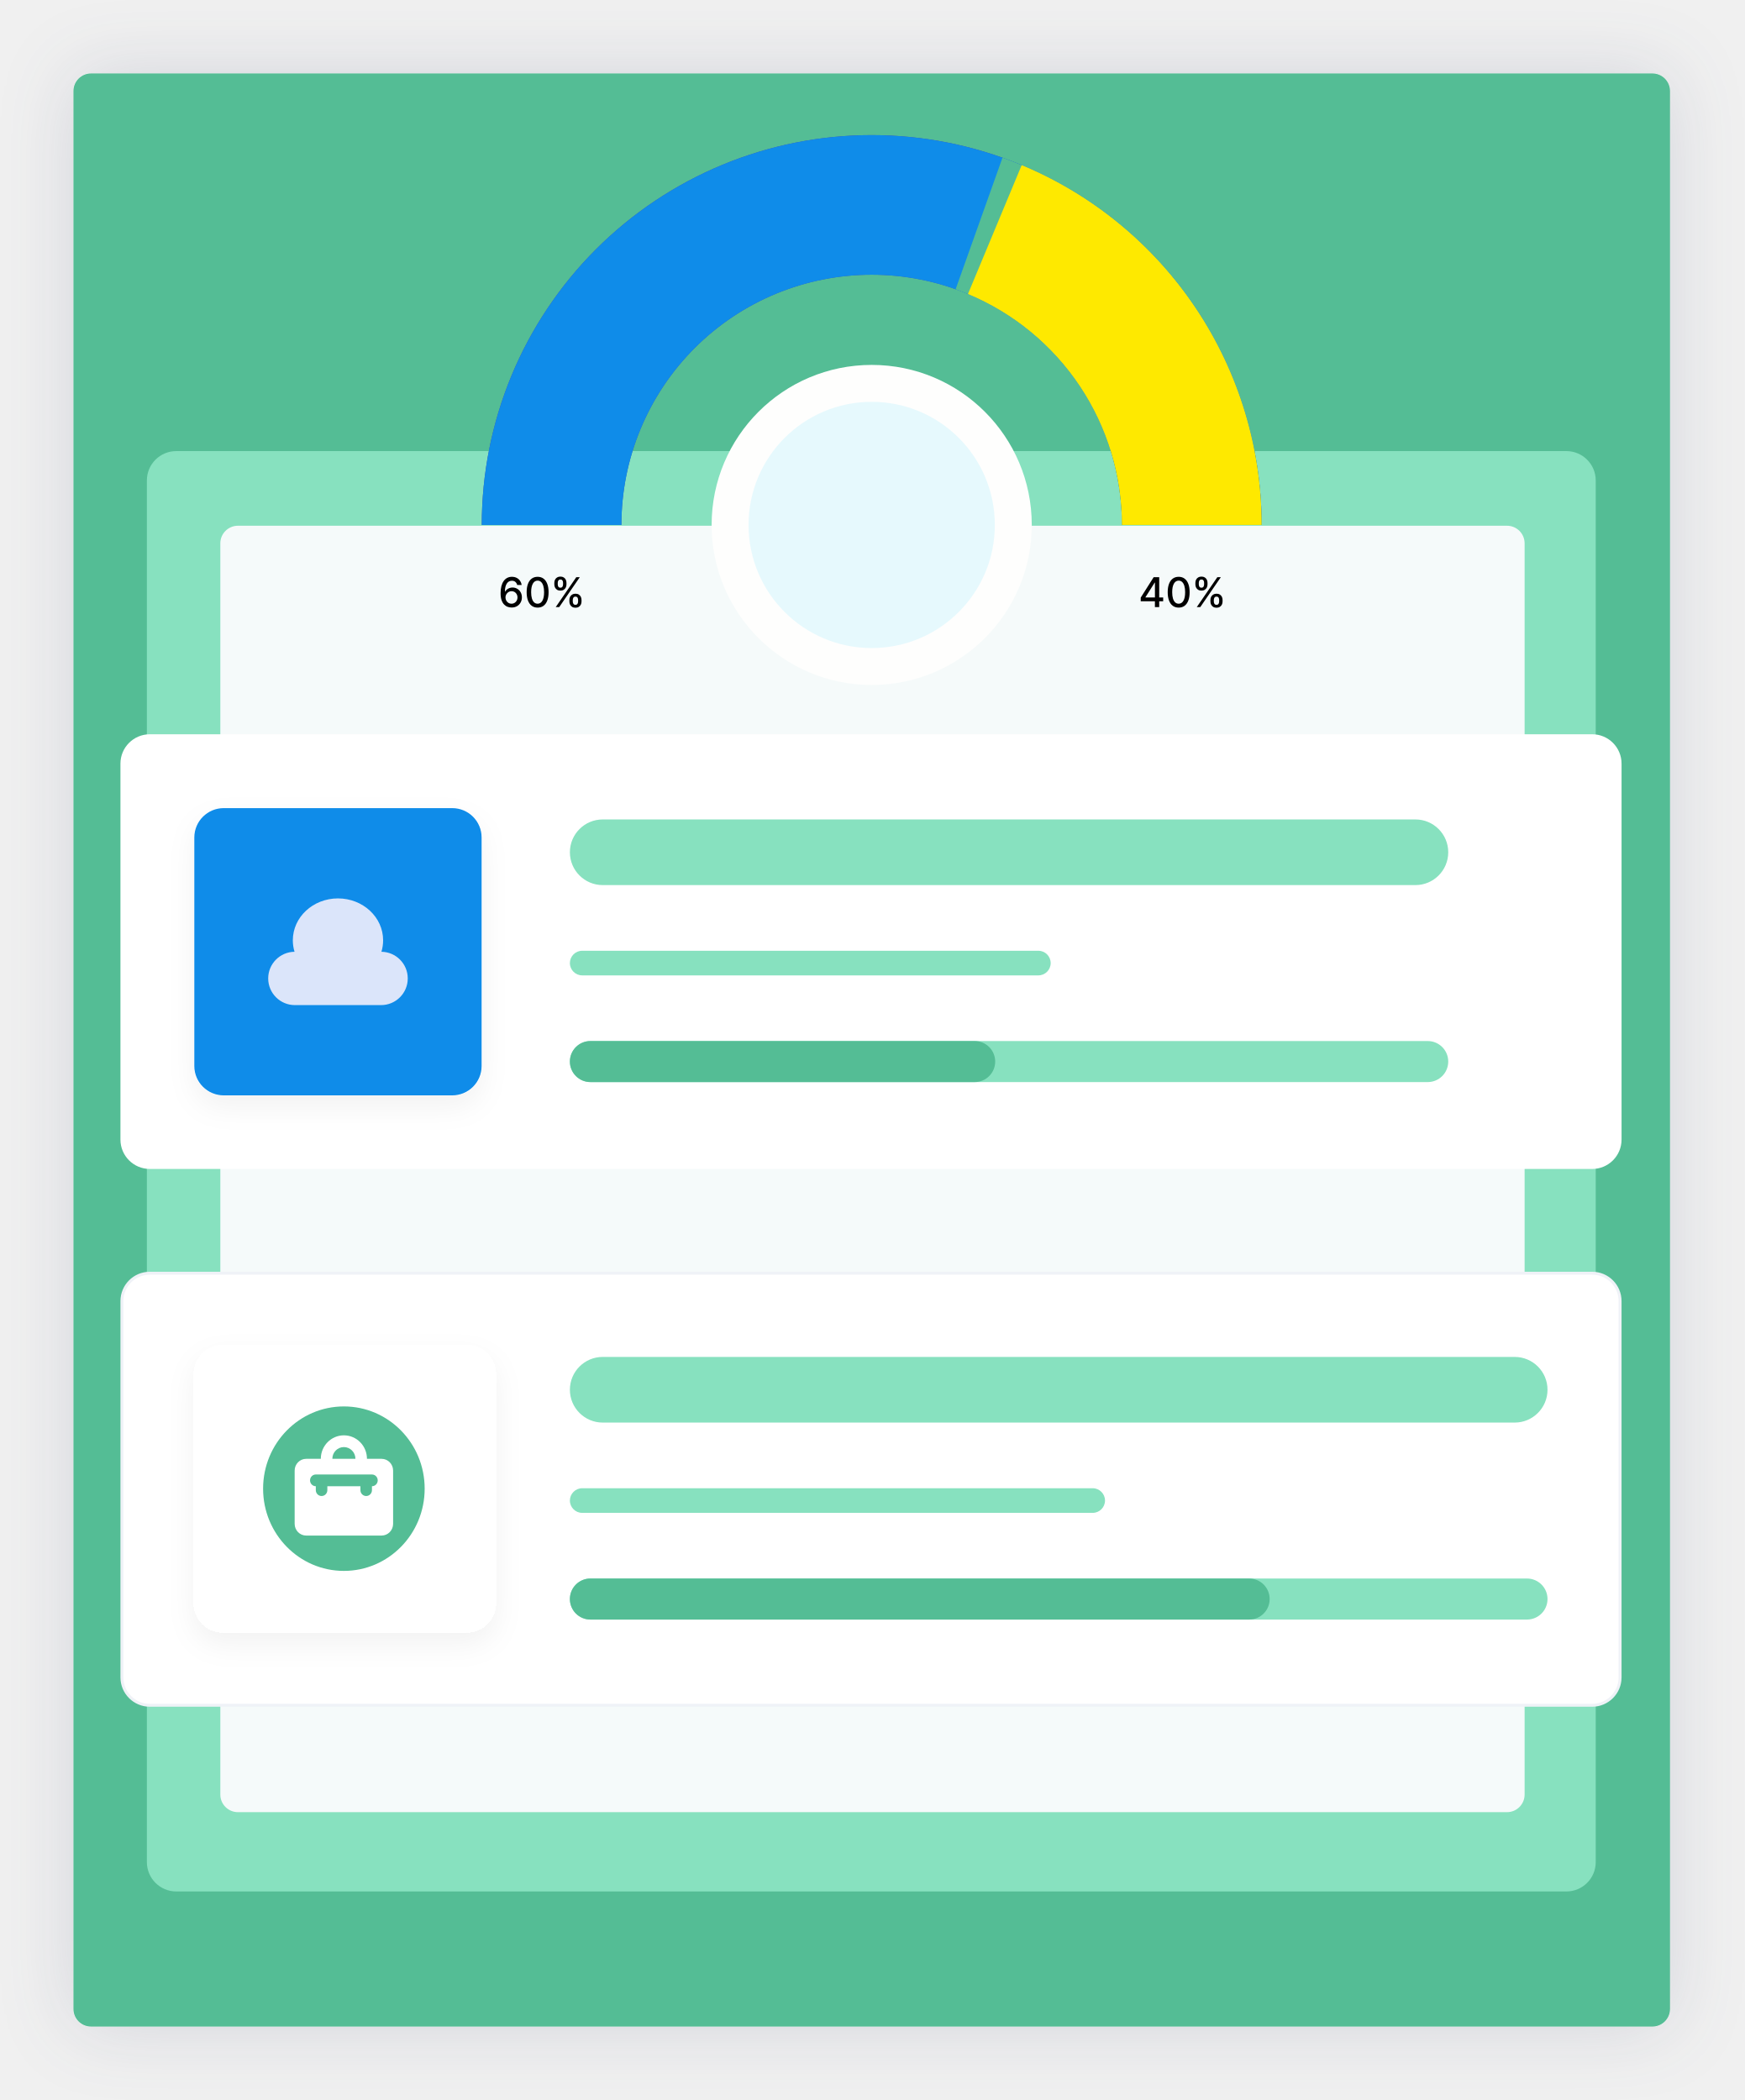
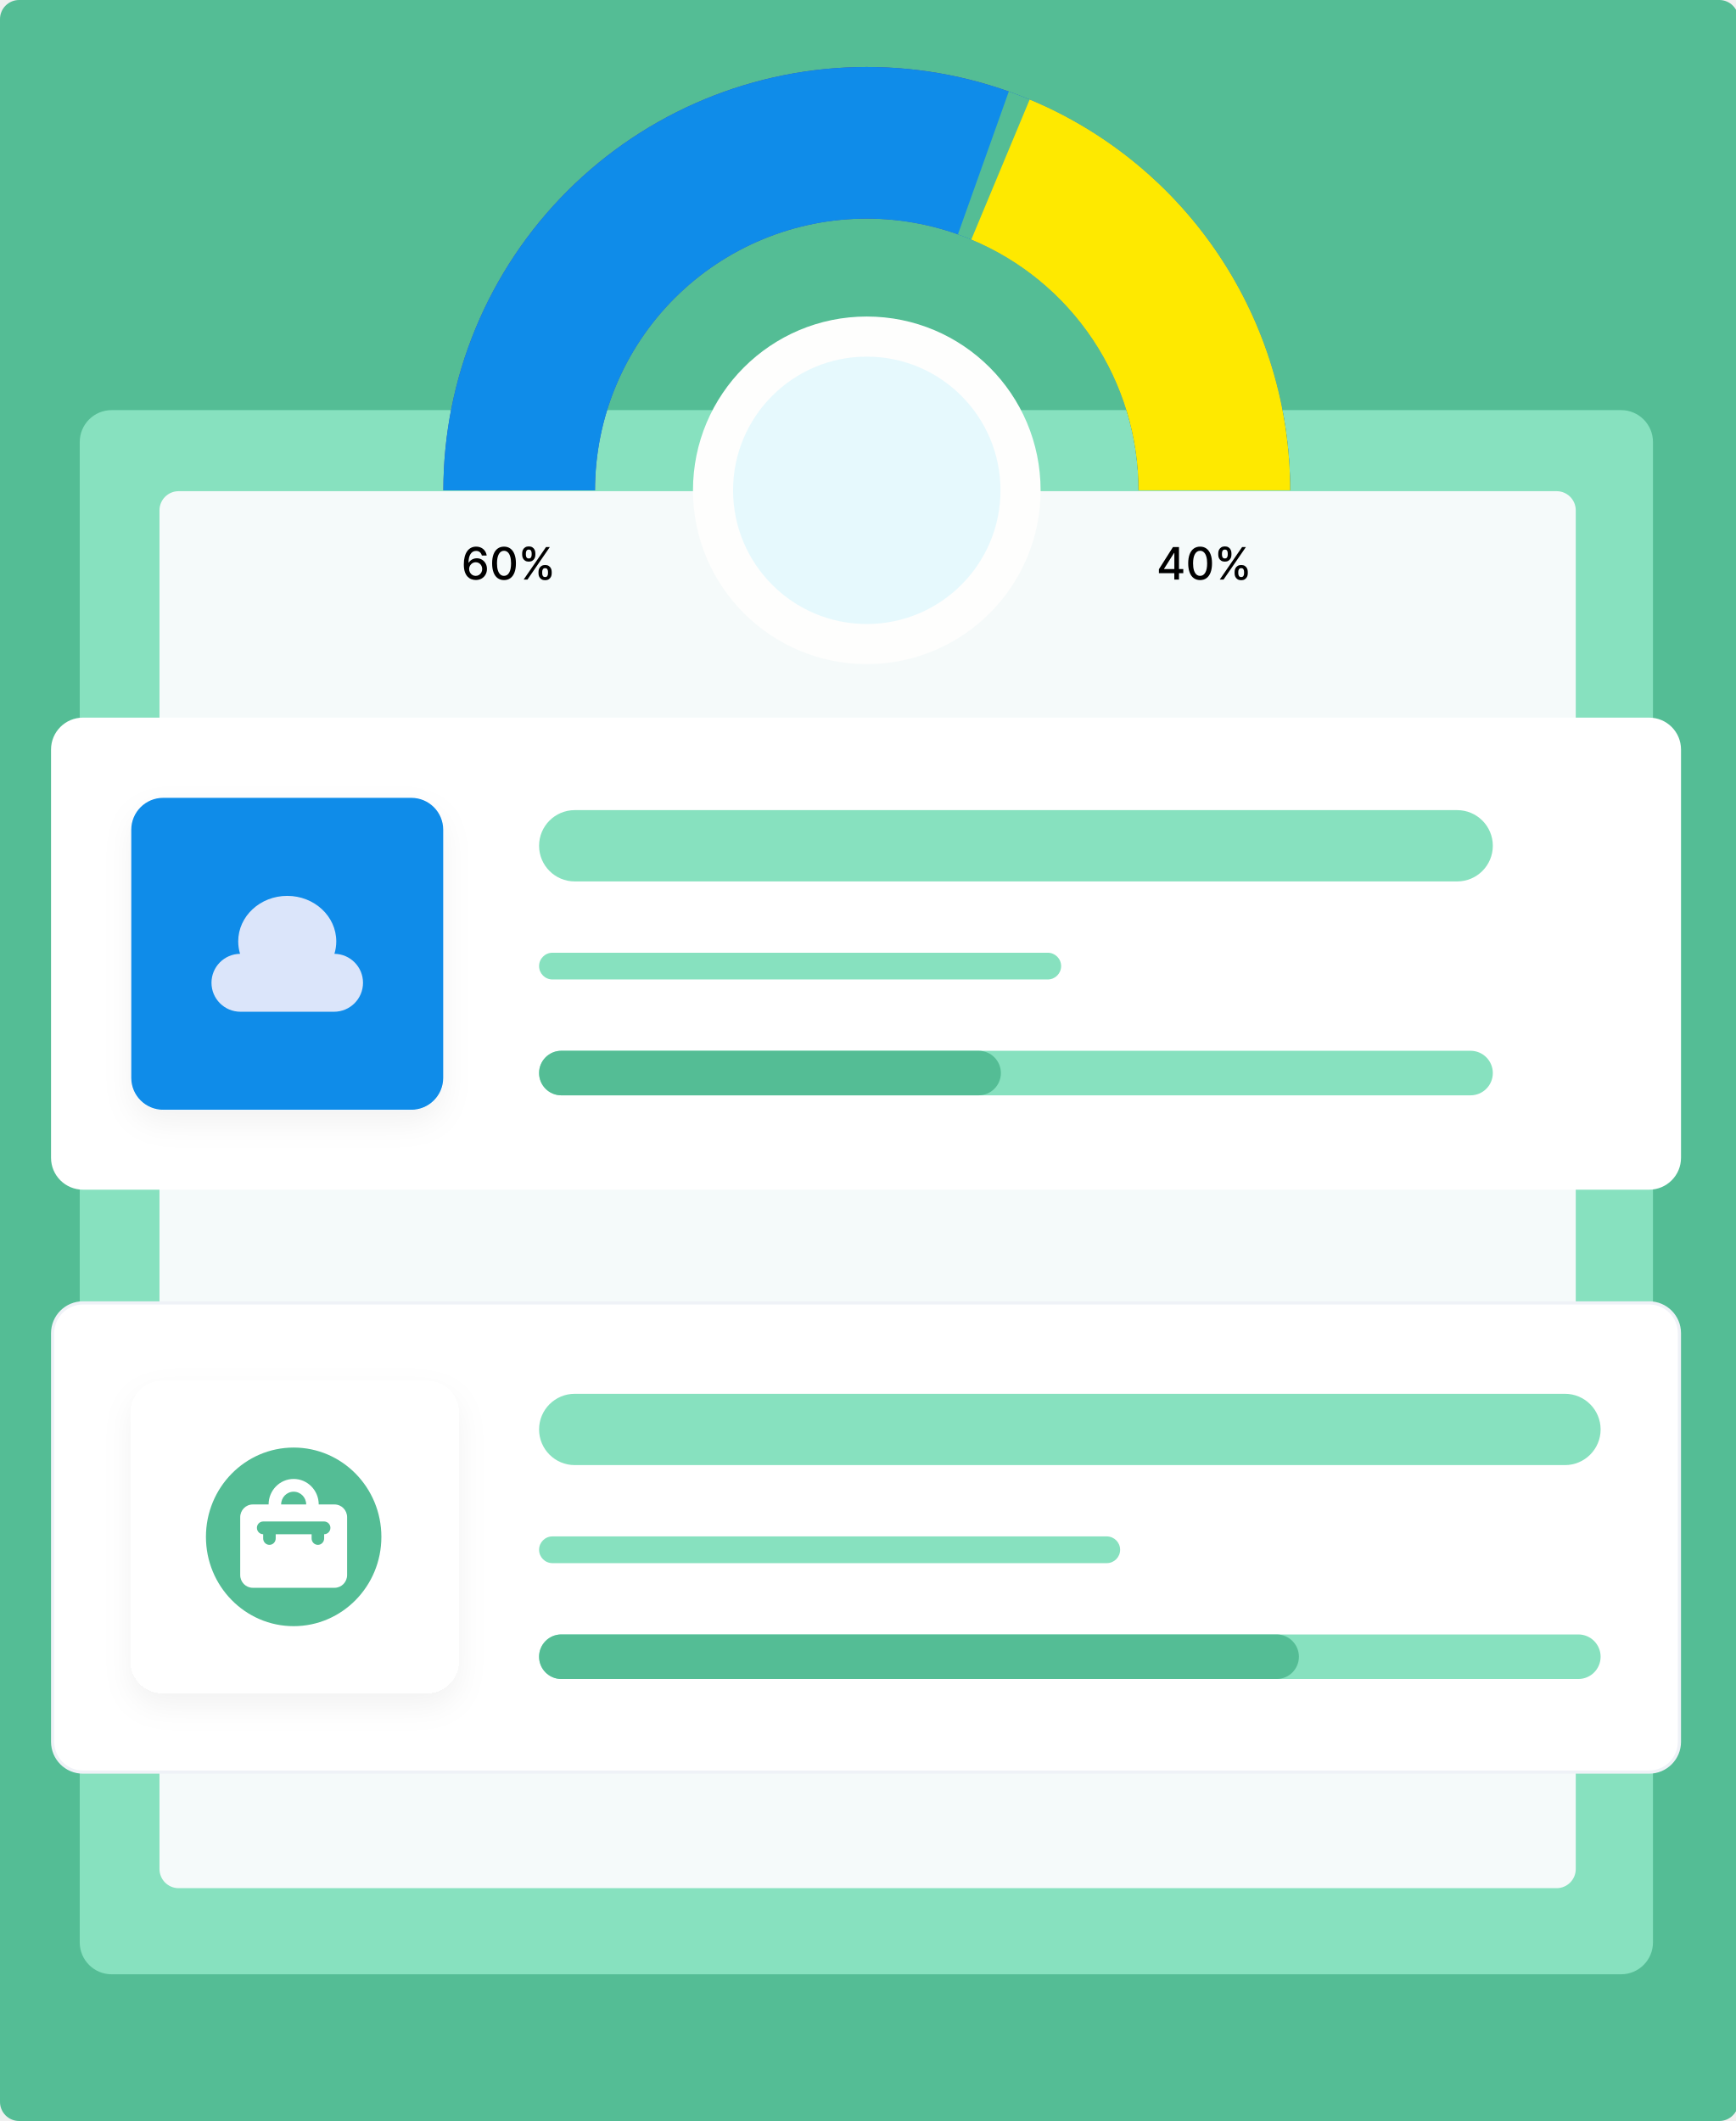
- <svg xmlns="http://www.w3.org/2000/svg" width="594" height="715" viewBox="0 0 594 715" fill="none">
-   <g filter="url(#filter0_d_1_58637)">
-     <g clip-path="url(#clip0_1_58637)">
-       <rect x="25" y="25" width="545" height="665" rx="6" fill="#54BD95" />
-       <rect x="50" y="153.586" width="493.209" height="490.415" rx="10" fill="#87E1BF" />
-       <rect x="75" y="179" width="444" height="438" rx="6" fill="#F5FAFA" />
-       <rect x="41" y="250" width="511" height="148" rx="10" fill="white" />
-       <g filter="url(#filter1_d_1_58637)">
-         <rect x="66.148" y="275.146" width="97.803" height="97.803" rx="10" fill="#0F8CE9" />
-       </g>
-       <path d="M115.051 305.885C123.539 305.885 130.421 312.274 130.421 320.156C130.421 321.507 130.218 322.814 129.841 324.052C134.802 324.115 138.805 328.155 138.805 333.131C138.805 338.146 134.738 342.213 129.723 342.213H100.381C95.365 342.213 91.299 338.147 91.299 333.131C91.299 328.155 95.3 324.116 100.261 324.052C99.883 322.814 99.682 321.507 99.682 320.156C99.682 312.274 106.563 305.885 115.051 305.885Z" fill="#DBE5FA" />
-       <rect x="194" y="354.449" width="299" height="13.972" rx="6.986" fill="#87E1BF" />
-       <rect x="194" y="354.449" width="144.779" height="13.972" rx="6.986" fill="#54BD95" />
-       <rect x="194" y="323.711" width="163.663" height="8.383" rx="4.192" fill="#87E1BF" />
-       <rect x="194" y="279" width="299" height="22.355" rx="11.178" fill="#87E1BF" />
-       <rect x="41.5" y="433.5" width="510" height="147.102" rx="9.5" fill="white" stroke="#EFF2F7" />
-       <rect x="194" y="537.449" width="332.793" height="13.972" rx="6.986" fill="#87E1BF" />
-       <rect x="194" y="537.449" width="238.21" height="13.972" rx="6.986" fill="#54BD95" />
-       <rect x="194" y="506.711" width="182.16" height="8.383" rx="4.192" fill="#87E1BF" />
-       <rect x="194" y="462" width="332.793" height="22.355" rx="11.178" fill="#87E1BF" />
-       <g filter="url(#filter2_d_1_58637)">
-         <rect x="66" y="458" width="102.787" height="97.803" rx="10" fill="white" />
-       </g>
-       <g clip-path="url(#clip1_1_58637)">
-         <path d="M126.619 502.027H107.505C106.42 502.027 105.541 502.923 105.541 504.027C105.541 505.131 106.42 506.026 107.505 506.026V507.359C107.505 508.464 108.384 509.359 109.469 509.359C110.553 509.359 111.432 508.464 111.432 507.359V506.026H122.691V507.359C122.691 508.464 123.571 509.359 124.655 509.359C125.74 509.359 126.619 508.464 126.619 507.359V506.026C127.704 506.026 128.583 505.131 128.583 504.027C128.583 502.923 127.704 502.027 126.619 502.027Z" fill="#54BD95" />
-         <path d="M117.062 492.695C114.893 492.695 113.135 494.486 113.135 496.694H120.99C120.99 494.486 119.231 492.695 117.062 492.695Z" fill="#54BD95" />
-         <path d="M117.062 478.854C101.875 478.854 89.562 491.39 89.562 506.854C89.562 522.318 101.875 534.854 117.062 534.854C132.25 534.854 144.562 522.318 144.562 506.854C144.562 491.39 132.25 478.854 117.062 478.854ZM133.82 518.823C133.82 521.032 132.062 522.822 129.893 522.822H104.232C102.063 522.822 100.305 521.032 100.305 518.823V500.694C100.305 498.486 102.063 496.695 104.232 496.695H109.207C109.207 492.278 112.724 488.697 117.062 488.697C121.401 488.697 124.918 492.278 124.918 496.695H129.893C132.062 496.695 133.82 498.486 133.82 500.694V518.823H133.82Z" fill="#54BD95" />
-       </g>
-       <mask id="path-21-inside-1_1_58637" fill="white">
-         <path d="M429.467 178.733C429.467 161.303 426.033 144.042 419.363 127.938C412.692 111.835 402.915 97.202 390.59 84.877C378.264 72.551 363.632 62.774 347.528 56.104C331.424 49.433 314.164 46 296.733 46C279.303 46 262.042 49.433 245.938 56.104C229.835 62.774 215.202 72.551 202.877 84.877C190.551 97.202 180.774 111.835 174.104 127.938C167.433 144.042 164 161.303 164 178.733L211.523 178.733C211.523 167.543 213.727 156.463 218.009 146.125C222.291 135.786 228.568 126.393 236.48 118.48C244.393 110.568 253.786 104.291 264.125 100.009C274.463 95.727 285.543 93.523 296.733 93.523C307.923 93.523 319.004 95.727 329.342 100.009C339.68 104.291 349.074 110.568 356.986 118.48C364.899 126.393 371.175 135.786 375.458 146.125C379.74 156.463 381.944 167.543 381.944 178.733H429.467Z" />
-       </mask>
-       <path d="M429.467 178.733C429.467 161.303 426.033 144.042 419.363 127.938C412.692 111.835 402.915 97.202 390.59 84.877C378.264 72.551 363.632 62.774 347.528 56.104C331.424 49.433 314.164 46 296.733 46C279.303 46 262.042 49.433 245.938 56.104C229.835 62.774 215.202 72.551 202.877 84.877C190.551 97.202 180.774 111.835 174.104 127.938C167.433 144.042 164 161.303 164 178.733L211.523 178.733C211.523 167.543 213.727 156.463 218.009 146.125C222.291 135.786 228.568 126.393 236.48 118.48C244.393 110.568 253.786 104.291 264.125 100.009C274.463 95.727 285.543 93.523 296.733 93.523C307.923 93.523 319.004 95.727 329.342 100.009C339.68 104.291 349.074 110.568 356.986 118.48C364.899 126.393 371.175 135.786 375.458 146.125C379.74 156.463 381.944 167.543 381.944 178.733H429.467Z" stroke="#52459F" stroke-width="68" mask="url(#path-21-inside-1_1_58637)" />
-       <mask id="path-22-inside-2_1_58637" fill="white">
-         <path d="M429.467 178.733C429.467 143.53 415.482 109.769 390.59 84.877C365.698 59.984 331.936 46 296.733 46C261.53 46 227.769 59.984 202.877 84.877C177.984 109.769 164 143.53 164 178.733H211.546C211.546 156.14 220.521 134.473 236.497 118.497C252.473 102.521 274.14 93.546 296.733 93.546C319.326 93.546 340.994 102.521 356.97 118.497C372.945 134.473 381.92 156.14 381.92 178.733H429.467Z" />
-       </mask>
-       <path d="M429.467 178.733C429.467 143.53 415.482 109.769 390.59 84.877C365.698 59.984 331.936 46 296.733 46C261.53 46 227.769 59.984 202.877 84.877C177.984 109.769 164 143.53 164 178.733H211.546C211.546 156.14 220.521 134.473 236.497 118.497C252.473 102.521 274.14 93.546 296.733 93.546C319.326 93.546 340.994 102.521 356.97 118.497C372.945 134.473 381.92 156.14 381.92 178.733H429.467Z" stroke="#0F8CE9" stroke-width="68" mask="url(#path-22-inside-2_1_58637)" />
-       <mask id="path-23-inside-3_1_58637" fill="white">
-         <path d="M429.467 178.733C429.467 151.336 420.988 124.609 405.196 102.222C389.403 79.834 367.069 62.881 341.259 53.691L325.309 98.482C341.874 104.381 356.208 115.261 366.343 129.629C376.479 143.997 381.92 161.15 381.92 178.733H429.467Z" />
-       </mask>
-       <path d="M429.467 178.733C429.467 151.336 420.988 124.609 405.196 102.222C389.403 79.834 367.069 62.881 341.259 53.691L325.309 98.482C341.874 104.381 356.208 115.261 366.343 129.629C376.479 143.997 381.92 161.15 381.92 178.733H429.467Z" stroke="#54BD95" stroke-width="68" mask="url(#path-23-inside-3_1_58637)" />
-       <mask id="path-24-inside-4_1_58637" fill="white">
-         <path d="M429.467 178.733C429.467 152.531 421.712 126.915 407.178 105.113C392.645 83.31 371.984 66.297 347.799 56.216L329.507 100.103C345.029 106.573 358.289 117.492 367.616 131.484C376.943 145.477 381.92 161.917 381.92 178.733H429.467Z" />
-       </mask>
-       <path d="M429.467 178.733C429.467 152.531 421.712 126.915 407.178 105.113C392.645 83.31 371.984 66.297 347.799 56.216L329.507 100.103C345.029 106.573 358.289 117.492 367.616 131.484C376.943 145.477 381.92 161.917 381.92 178.733H429.467Z" stroke="#FEE900" stroke-width="68" mask="url(#path-24-inside-4_1_58637)" />
-       <path d="M174.124 206.846C173.67 206.84 173.222 206.757 172.782 206.598C172.344 206.439 171.946 206.173 171.588 205.802C171.23 205.431 170.944 204.932 170.728 204.306C170.516 203.679 170.41 202.897 170.41 201.959C170.41 201.071 170.498 200.282 170.674 199.593C170.853 198.903 171.109 198.322 171.444 197.848C171.779 197.37 172.183 197.007 172.657 196.759C173.131 196.51 173.663 196.386 174.253 196.386C174.86 196.386 175.398 196.505 175.869 196.744C176.34 196.983 176.721 197.312 177.012 197.733C177.307 198.154 177.495 198.633 177.574 199.17H176.058C175.955 198.746 175.751 198.4 175.446 198.131C175.141 197.863 174.744 197.728 174.253 197.728C173.507 197.728 172.926 198.053 172.508 198.703C172.094 199.352 171.885 200.256 171.882 201.412H171.956C172.132 201.124 172.347 200.879 172.603 200.676C172.861 200.471 173.15 200.314 173.468 200.204C173.789 200.092 174.127 200.035 174.482 200.035C175.072 200.035 175.605 200.179 176.083 200.468C176.563 200.753 176.946 201.147 177.231 201.651C177.516 202.155 177.659 202.731 177.659 203.381C177.659 204.031 177.511 204.619 177.216 205.146C176.925 205.673 176.514 206.091 175.983 206.399C175.453 206.704 174.833 206.853 174.124 206.846ZM174.119 205.554C174.51 205.554 174.86 205.458 175.168 205.265C175.476 205.073 175.72 204.815 175.899 204.49C176.078 204.165 176.167 203.802 176.167 203.401C176.167 203.01 176.079 202.654 175.904 202.332C175.731 202.011 175.493 201.755 175.188 201.566C174.886 201.377 174.542 201.283 174.154 201.283C173.859 201.283 173.585 201.339 173.333 201.452C173.085 201.565 172.866 201.721 172.677 201.919C172.488 202.118 172.339 202.347 172.23 202.605C172.124 202.861 172.071 203.131 172.071 203.416C172.071 203.797 172.158 204.15 172.334 204.475C172.513 204.8 172.757 205.061 173.065 205.26C173.377 205.456 173.728 205.554 174.119 205.554ZM183.014 206.876C182.229 206.873 181.558 206.666 181.001 206.255C180.444 205.844 180.018 205.245 179.723 204.46C179.428 203.674 179.281 202.728 179.281 201.621C179.281 200.517 179.428 199.574 179.723 198.792C180.021 198.01 180.449 197.413 181.006 197.002C181.566 196.592 182.235 196.386 183.014 196.386C183.793 196.386 184.461 196.593 185.018 197.007C185.575 197.418 186.001 198.015 186.296 198.797C186.594 199.576 186.743 200.517 186.743 201.621C186.743 202.731 186.596 203.679 186.301 204.465C186.006 205.247 185.58 205.845 185.023 206.26C184.466 206.671 183.797 206.876 183.014 206.876ZM183.014 205.549C183.704 205.549 184.242 205.212 184.63 204.539C185.021 203.867 185.217 202.894 185.217 201.621C185.217 200.776 185.127 200.062 184.948 199.478C184.773 198.892 184.519 198.448 184.188 198.146C183.86 197.841 183.468 197.689 183.014 197.689C182.328 197.689 181.79 198.027 181.399 198.703C181.008 199.379 180.81 200.352 180.807 201.621C180.807 202.47 180.895 203.187 181.07 203.774C181.249 204.357 181.503 204.8 181.831 205.101C182.159 205.4 182.554 205.549 183.014 205.549ZM193.821 204.798V204.261C193.821 203.877 193.901 203.525 194.06 203.207C194.222 202.886 194.458 202.629 194.766 202.436C195.078 202.241 195.454 202.143 195.895 202.143C196.345 202.143 196.723 202.239 197.028 202.431C197.333 202.624 197.563 202.881 197.719 203.202C197.878 203.524 197.958 203.877 197.958 204.261V204.798C197.958 205.182 197.878 205.535 197.719 205.857C197.56 206.175 197.326 206.432 197.018 206.627C196.713 206.82 196.339 206.916 195.895 206.916C195.447 206.916 195.069 206.82 194.761 206.627C194.453 206.432 194.219 206.175 194.06 205.857C193.901 205.535 193.821 205.182 193.821 204.798ZM194.98 204.261V204.798C194.98 205.083 195.048 205.342 195.184 205.574C195.319 205.806 195.556 205.922 195.895 205.922C196.229 205.922 196.463 205.806 196.596 205.574C196.728 205.342 196.794 205.083 196.794 204.798V204.261C196.794 203.976 196.73 203.717 196.6 203.485C196.475 203.253 196.239 203.137 195.895 203.137C195.563 203.137 195.328 203.253 195.189 203.485C195.049 203.717 194.98 203.976 194.98 204.261ZM188.701 198.971V198.434C188.701 198.05 188.78 197.697 188.939 197.375C189.102 197.054 189.337 196.797 189.645 196.605C189.957 196.413 190.333 196.316 190.774 196.316C191.225 196.316 191.602 196.413 191.907 196.605C192.212 196.797 192.443 197.054 192.598 197.375C192.754 197.697 192.832 198.05 192.832 198.434V198.971C192.832 199.356 192.752 199.709 192.593 200.03C192.438 200.348 192.206 200.605 191.897 200.801C191.592 200.993 191.218 201.089 190.774 201.089C190.323 201.089 189.944 200.993 189.635 200.801C189.33 200.605 189.098 200.348 188.939 200.03C188.78 199.709 188.701 199.356 188.701 198.971ZM189.864 198.434V198.971C189.864 199.256 189.93 199.515 190.063 199.747C190.199 199.979 190.436 200.095 190.774 200.095C191.105 200.095 191.337 199.979 191.47 199.747C191.606 199.515 191.674 199.256 191.674 198.971V198.434C191.674 198.149 191.609 197.891 191.48 197.659C191.35 197.427 191.115 197.311 190.774 197.311C190.442 197.311 190.207 197.427 190.068 197.659C189.932 197.891 189.864 198.149 189.864 198.434ZM189.173 206.707L196.173 196.525H197.361L190.361 206.707H189.173Z" fill="black" />
-       <path d="M388.318 204.718V203.475L392.718 196.525H393.698V198.355H393.076L389.929 203.336V203.416H395.96V204.718H388.318ZM393.146 206.707V204.341L393.156 203.774V196.525H394.612V206.707H393.146ZM401.237 206.876C400.452 206.873 399.78 206.666 399.224 206.255C398.667 205.844 398.241 205.245 397.946 204.46C397.651 203.674 397.503 202.728 397.503 201.621C397.503 200.517 397.651 199.574 397.946 198.792C398.244 198.01 398.672 197.413 399.229 197.002C399.789 196.592 400.458 196.386 401.237 196.386C402.016 196.386 402.684 196.593 403.241 197.007C403.797 197.418 404.223 198.015 404.518 198.797C404.817 199.576 404.966 200.517 404.966 201.621C404.966 202.731 404.818 203.679 404.523 204.465C404.228 205.247 403.802 205.845 403.246 206.26C402.689 206.671 402.019 206.876 401.237 206.876ZM401.237 205.549C401.926 205.549 402.465 205.212 402.853 204.539C403.244 203.867 403.439 202.894 403.439 201.621C403.439 200.776 403.35 200.062 403.171 199.478C402.995 198.892 402.742 198.448 402.41 198.146C402.082 197.841 401.691 197.689 401.237 197.689C400.551 197.689 400.012 198.027 399.621 198.703C399.23 199.379 399.033 200.352 399.03 201.621C399.03 202.47 399.117 203.187 399.293 203.774C399.472 204.357 399.726 204.8 400.054 205.101C400.382 205.4 400.776 205.549 401.237 205.549ZM412.044 204.798V204.261C412.044 203.877 412.124 203.525 412.283 203.207C412.445 202.886 412.68 202.629 412.989 202.436C413.3 202.241 413.676 202.143 414.117 202.143C414.568 202.143 414.946 202.239 415.251 202.431C415.556 202.624 415.786 202.881 415.942 203.202C416.101 203.524 416.18 203.877 416.18 204.261V204.798C416.18 205.182 416.101 205.535 415.942 205.857C415.783 206.175 415.549 206.432 415.241 206.627C414.936 206.82 414.561 206.916 414.117 206.916C413.67 206.916 413.292 206.82 412.984 206.627C412.675 206.432 412.442 206.175 412.283 205.857C412.124 205.535 412.044 205.182 412.044 204.798ZM413.202 204.261V204.798C413.202 205.083 413.27 205.342 413.406 205.574C413.542 205.806 413.779 205.922 414.117 205.922C414.452 205.922 414.686 205.806 414.818 205.574C414.951 205.342 415.017 205.083 415.017 204.798V204.261C415.017 203.976 414.952 203.717 414.823 203.485C414.697 203.253 414.462 203.137 414.117 203.137C413.786 203.137 413.55 203.253 413.411 203.485C413.272 203.717 413.202 203.976 413.202 204.261ZM406.923 198.971V198.434C406.923 198.05 407.003 197.697 407.162 197.375C407.324 197.054 407.56 196.797 407.868 196.605C408.179 196.413 408.556 196.316 408.996 196.316C409.447 196.316 409.825 196.413 410.13 196.605C410.435 196.797 410.665 197.054 410.821 197.375C410.977 197.697 411.055 198.05 411.055 198.434V198.971C411.055 199.356 410.975 199.709 410.816 200.03C410.66 200.348 410.428 200.605 410.12 200.801C409.815 200.993 409.441 201.089 408.996 201.089C408.546 201.089 408.166 200.993 407.858 200.801C407.553 200.605 407.321 200.348 407.162 200.03C407.003 199.709 406.923 199.356 406.923 198.971ZM408.087 198.434V198.971C408.087 199.256 408.153 199.515 408.286 199.747C408.421 199.979 408.658 200.095 408.996 200.095C409.328 200.095 409.56 199.979 409.692 199.747C409.828 199.515 409.896 199.256 409.896 198.971V198.434C409.896 198.149 409.832 197.891 409.702 197.659C409.573 197.427 409.338 197.311 408.996 197.311C408.665 197.311 408.43 197.427 408.29 197.659C408.155 197.891 408.087 198.149 408.087 198.434ZM407.396 206.707L414.396 196.525H415.584L408.584 206.707H407.396Z" fill="black" />
-       <circle cx="296.737" cy="178.731" r="54.49" fill="#FEFEFD" />
-       <circle cx="296.736" cy="178.73" r="41.916" fill="#E6F9FD" />
-     </g>
+ <svg xmlns="http://www.w3.org/2000/svg" width="544" height="665" viewBox="0 0 544 665" fill="none">
+   <rect width="545" height="665" rx="6" fill="#54BD95" />
+   <rect x="25" y="128.586" width="493.209" height="490.415" rx="10" fill="#87E1BF" />
+   <rect x="50" y="154" width="444" height="438" rx="6" fill="#F5FAFA" />
+   <rect x="16" y="225" width="511" height="148" rx="10" fill="white" />
+   <g filter="url(#filter0_d_1_58638)">
+     <rect x="41.148" y="250.146" width="97.803" height="97.803" rx="10" fill="#0F8CE9" />
  </g>
+   <path d="M90.051 280.885C98.539 280.885 105.421 287.274 105.421 295.156C105.421 296.507 105.218 297.814 104.841 299.052C109.802 299.115 113.805 303.155 113.805 308.131C113.805 313.146 109.738 317.213 104.723 317.213H75.381C70.365 317.213 66.299 313.147 66.299 308.131C66.299 303.155 70.3 299.116 75.261 299.052C74.883 297.814 74.682 296.507 74.682 295.156C74.682 287.274 81.563 280.885 90.051 280.885Z" fill="#DBE5FA" />
+   <rect x="169" y="329.449" width="299" height="13.972" rx="6.986" fill="#87E1BF" />
+   <rect x="169" y="329.449" width="144.779" height="13.972" rx="6.986" fill="#54BD95" />
+   <rect x="169" y="298.711" width="163.663" height="8.383" rx="4.192" fill="#87E1BF" />
+   <rect x="169" y="254" width="299" height="22.355" rx="11.178" fill="#87E1BF" />
+   <rect x="16.5" y="408.5" width="510" height="147.102" rx="9.5" fill="white" stroke="#EFF2F7" />
+   <rect x="169" y="512.449" width="332.793" height="13.972" rx="6.986" fill="#87E1BF" />
+   <rect x="169" y="512.449" width="238.21" height="13.972" rx="6.986" fill="#54BD95" />
+   <rect x="169" y="481.711" width="182.16" height="8.383" rx="4.192" fill="#87E1BF" />
+   <rect x="169" y="437" width="332.793" height="22.355" rx="11.178" fill="#87E1BF" />
+   <g filter="url(#filter1_d_1_58638)">
+     <rect x="41" y="433" width="102.787" height="97.803" rx="10" fill="white" />
+   </g>
+   <g clip-path="url(#clip0_1_58638)">
+     <path d="M101.619 477.027H82.505C81.42 477.027 80.541 477.923 80.541 479.027C80.541 480.131 81.42 481.026 82.505 481.026V482.359C82.505 483.464 83.384 484.359 84.469 484.359C85.553 484.359 86.432 483.464 86.432 482.359V481.026H97.692V482.359C97.692 483.464 98.571 484.359 99.655 484.359C100.74 484.359 101.619 483.464 101.619 482.359V481.026C102.704 481.026 103.583 480.131 103.583 479.027C103.583 477.923 102.704 477.027 101.619 477.027Z" fill="#54BD95" />
+     <path d="M92.062 467.695C89.893 467.695 88.135 469.486 88.135 471.694H95.99C95.99 469.486 94.231 467.695 92.062 467.695Z" fill="#54BD95" />
+     <path d="M92.062 453.854C76.875 453.854 64.562 466.39 64.562 481.854C64.562 497.318 76.875 509.854 92.062 509.854C107.25 509.854 119.562 497.318 119.562 481.854C119.562 466.39 107.25 453.854 92.062 453.854ZM108.82 493.823C108.82 496.032 107.062 497.822 104.893 497.822H79.232C77.063 497.822 75.305 496.032 75.305 493.823V475.694C75.305 473.486 77.063 471.695 79.232 471.695H84.207C84.207 467.278 87.724 463.697 92.062 463.697C96.401 463.697 99.918 467.278 99.918 471.695H104.893C107.062 471.695 108.82 473.486 108.82 475.694V493.823H108.82Z" fill="#54BD95" />
+   </g>
+   <mask id="path-20-inside-1_1_58638" fill="white">
+     <path d="M404.467 153.733C404.467 136.303 401.033 119.042 394.363 102.938C387.692 86.835 377.915 72.202 365.59 59.877C353.264 47.551 338.632 37.774 322.528 31.104C306.424 24.433 289.164 21 271.733 21C254.303 21 237.042 24.433 220.938 31.104C204.835 37.774 190.202 47.551 177.877 59.877C165.551 72.202 155.774 86.835 149.104 102.938C142.433 119.042 139 136.303 139 153.733L186.523 153.733C186.523 142.543 188.727 131.463 193.009 121.125C197.291 110.786 203.568 101.393 211.48 93.48C219.393 85.568 228.786 79.291 239.125 75.009C249.463 70.727 260.543 68.523 271.733 68.523C282.923 68.523 294.004 70.727 304.342 75.009C314.68 79.291 324.074 85.568 331.986 93.48C339.899 101.393 346.175 110.786 350.458 121.125C354.74 131.463 356.944 142.543 356.944 153.733H404.467Z" />
+   </mask>
+   <path d="M404.467 153.733C404.467 136.303 401.033 119.042 394.363 102.938C387.692 86.835 377.915 72.202 365.59 59.877C353.264 47.551 338.632 37.774 322.528 31.104C306.424 24.433 289.164 21 271.733 21C254.303 21 237.042 24.433 220.938 31.104C204.835 37.774 190.202 47.551 177.877 59.877C165.551 72.202 155.774 86.835 149.104 102.938C142.433 119.042 139 136.303 139 153.733L186.523 153.733C186.523 142.543 188.727 131.463 193.009 121.125C197.291 110.786 203.568 101.393 211.48 93.48C219.393 85.568 228.786 79.291 239.125 75.009C249.463 70.727 260.543 68.523 271.733 68.523C282.923 68.523 294.004 70.727 304.342 75.009C314.68 79.291 324.074 85.568 331.986 93.48C339.899 101.393 346.175 110.786 350.458 121.125C354.74 131.463 356.944 142.543 356.944 153.733H404.467Z" stroke="#52459F" stroke-width="68" mask="url(#path-20-inside-1_1_58638)" />
+   <mask id="path-21-inside-2_1_58638" fill="white">
+     <path d="M404.467 153.733C404.467 118.53 390.482 84.769 365.59 59.877C340.698 34.984 306.936 21 271.733 21C236.53 21 202.769 34.984 177.877 59.877C152.984 84.769 139 118.53 139 153.733H186.546C186.546 131.14 195.521 109.473 211.497 93.497C227.473 77.522 249.14 68.546 271.733 68.546C294.326 68.546 315.994 77.522 331.97 93.497C347.945 109.473 356.92 131.14 356.92 153.733H404.467Z" />
+   </mask>
+   <path d="M404.467 153.733C404.467 118.53 390.482 84.769 365.59 59.877C340.698 34.984 306.936 21 271.733 21C236.53 21 202.769 34.984 177.877 59.877C152.984 84.769 139 118.53 139 153.733H186.546C186.546 131.14 195.521 109.473 211.497 93.497C227.473 77.522 249.14 68.546 271.733 68.546C294.326 68.546 315.994 77.522 331.97 93.497C347.945 109.473 356.92 131.14 356.92 153.733H404.467Z" stroke="#0F8CE9" stroke-width="68" mask="url(#path-21-inside-2_1_58638)" />
+   <mask id="path-22-inside-3_1_58638" fill="white">
+     <path d="M404.467 153.733C404.467 126.336 395.988 99.609 380.196 77.222C364.403 54.834 342.069 37.881 316.259 28.691L300.309 73.482C316.874 79.381 331.208 90.261 341.343 104.629C351.479 118.997 356.92 136.15 356.92 153.733H404.467Z" />
+   </mask>
+   <path d="M404.467 153.733C404.467 126.336 395.988 99.609 380.196 77.222C364.403 54.834 342.069 37.881 316.259 28.691L300.309 73.482C316.874 79.381 331.208 90.261 341.343 104.629C351.479 118.997 356.92 136.15 356.92 153.733H404.467Z" stroke="#54BD95" stroke-width="68" mask="url(#path-22-inside-3_1_58638)" />
+   <mask id="path-23-inside-4_1_58638" fill="white">
+     <path d="M404.467 153.733C404.467 127.531 396.712 101.915 382.178 80.113C367.645 58.31 346.984 41.297 322.799 31.216L304.507 75.103C320.029 81.573 333.289 92.492 342.616 106.484C351.943 120.477 356.92 136.917 356.92 153.733H404.467Z" />
+   </mask>
+   <path d="M404.467 153.733C404.467 127.531 396.712 101.915 382.178 80.113C367.645 58.31 346.984 41.297 322.799 31.216L304.507 75.103C320.029 81.573 333.289 92.492 342.616 106.484C351.943 120.477 356.92 136.917 356.92 153.733H404.467Z" stroke="#FEE900" stroke-width="68" mask="url(#path-23-inside-4_1_58638)" />
+   <path d="M149.124 181.846C148.67 181.84 148.222 181.757 147.782 181.598C147.344 181.439 146.946 181.173 146.588 180.802C146.23 180.431 145.944 179.932 145.728 179.306C145.516 178.679 145.41 177.897 145.41 176.959C145.41 176.071 145.498 175.282 145.674 174.593C145.853 173.903 146.109 173.322 146.444 172.848C146.779 172.37 147.183 172.007 147.657 171.759C148.131 171.51 148.663 171.386 149.253 171.386C149.86 171.386 150.398 171.505 150.869 171.744C151.34 171.983 151.721 172.312 152.012 172.733C152.307 173.154 152.495 173.633 152.574 174.17H151.058C150.955 173.746 150.751 173.4 150.446 173.131C150.141 172.863 149.744 172.728 149.253 172.728C148.507 172.728 147.926 173.053 147.508 173.703C147.094 174.352 146.885 175.256 146.882 176.412H146.956C147.132 176.124 147.347 175.879 147.603 175.676C147.861 175.471 148.15 175.314 148.468 175.204C148.789 175.092 149.127 175.035 149.482 175.035C150.072 175.035 150.605 175.179 151.083 175.468C151.563 175.753 151.946 176.147 152.231 176.651C152.516 177.155 152.659 177.731 152.659 178.381C152.659 179.031 152.511 179.619 152.216 180.146C151.925 180.673 151.514 181.091 150.983 181.399C150.453 181.704 149.833 181.853 149.124 181.846ZM149.119 180.554C149.51 180.554 149.86 180.458 150.168 180.265C150.476 180.073 150.72 179.815 150.899 179.49C151.078 179.165 151.167 178.802 151.167 178.401C151.167 178.01 151.079 177.654 150.904 177.332C150.731 177.011 150.493 176.755 150.188 176.566C149.886 176.377 149.542 176.283 149.154 176.283C148.859 176.283 148.585 176.339 148.333 176.452C148.085 176.565 147.866 176.721 147.677 176.919C147.488 177.118 147.339 177.347 147.23 177.605C147.124 177.861 147.071 178.131 147.071 178.416C147.071 178.797 147.158 179.15 147.334 179.475C147.513 179.8 147.757 180.061 148.065 180.26C148.377 180.456 148.728 180.554 149.119 180.554ZM158.014 181.876C157.229 181.873 156.558 181.666 156.001 181.255C155.444 180.844 155.018 180.245 154.723 179.46C154.428 178.674 154.281 177.728 154.281 176.621C154.281 175.517 154.428 174.574 154.723 173.792C155.021 173.01 155.449 172.413 156.006 172.002C156.566 171.592 157.235 171.386 158.014 171.386C158.793 171.386 159.461 171.593 160.018 172.007C160.575 172.418 161.001 173.015 161.296 173.797C161.594 174.576 161.743 175.517 161.743 176.621C161.743 177.731 161.596 178.679 161.301 179.465C161.006 180.247 160.58 180.845 160.023 181.26C159.466 181.671 158.797 181.876 158.014 181.876ZM158.014 180.549C158.704 180.549 159.242 180.212 159.63 179.539C160.021 178.867 160.217 177.894 160.217 176.621C160.217 175.776 160.127 175.062 159.948 174.478C159.773 173.892 159.519 173.448 159.188 173.146C158.86 172.841 158.468 172.689 158.014 172.689C157.328 172.689 156.79 173.027 156.399 173.703C156.008 174.379 155.81 175.352 155.807 176.621C155.807 177.47 155.895 178.187 156.07 178.774C156.249 179.357 156.503 179.8 156.831 180.101C157.159 180.4 157.554 180.549 158.014 180.549ZM168.821 179.798V179.261C168.821 178.877 168.901 178.525 169.06 178.207C169.222 177.886 169.458 177.629 169.766 177.436C170.078 177.241 170.454 177.143 170.895 177.143C171.345 177.143 171.723 177.239 172.028 177.431C172.333 177.624 172.563 177.881 172.719 178.202C172.878 178.524 172.958 178.877 172.958 179.261V179.798C172.958 180.182 172.878 180.535 172.719 180.857C172.56 181.175 172.326 181.432 172.018 181.627C171.713 181.82 171.339 181.916 170.895 181.916C170.447 181.916 170.069 181.82 169.761 181.627C169.453 181.432 169.219 181.175 169.06 180.857C168.901 180.535 168.821 180.182 168.821 179.798ZM169.98 179.261V179.798C169.98 180.083 170.048 180.342 170.184 180.574C170.319 180.806 170.556 180.922 170.895 180.922C171.229 180.922 171.463 180.806 171.596 180.574C171.728 180.342 171.794 180.083 171.794 179.798V179.261C171.794 178.976 171.73 178.717 171.6 178.485C171.475 178.253 171.239 178.137 170.895 178.137C170.563 178.137 170.328 178.253 170.189 178.485C170.049 178.717 169.98 178.976 169.98 179.261ZM163.701 173.971V173.434C163.701 173.05 163.78 172.697 163.939 172.375C164.102 172.054 164.337 171.797 164.645 171.605C164.957 171.413 165.333 171.316 165.774 171.316C166.225 171.316 166.602 171.413 166.907 171.605C167.212 171.797 167.443 172.054 167.598 172.375C167.754 172.697 167.832 173.05 167.832 173.434V173.971C167.832 174.356 167.752 174.709 167.593 175.03C167.438 175.348 167.206 175.605 166.897 175.801C166.592 175.993 166.218 176.089 165.774 176.089C165.323 176.089 164.944 175.993 164.635 175.801C164.33 175.605 164.098 175.348 163.939 175.03C163.78 174.709 163.701 174.356 163.701 173.971ZM164.864 173.434V173.971C164.864 174.256 164.93 174.515 165.063 174.747C165.199 174.979 165.436 175.095 165.774 175.095C166.105 175.095 166.337 174.979 166.47 174.747C166.606 174.515 166.674 174.256 166.674 173.971V173.434C166.674 173.149 166.609 172.891 166.48 172.659C166.35 172.427 166.115 172.311 165.774 172.311C165.442 172.311 165.207 172.427 165.068 172.659C164.932 172.891 164.864 173.149 164.864 173.434ZM164.173 181.707L171.173 171.525H172.361L165.361 181.707H164.173Z" fill="black" />
+   <path d="M363.318 179.718V178.475L367.718 171.525H368.698V173.355H368.076L364.929 178.336V178.416H370.96V179.718H363.318ZM368.146 181.707V179.341L368.156 178.774V171.525H369.612V181.707H368.146ZM376.237 181.876C375.452 181.873 374.78 181.666 374.224 181.255C373.667 180.844 373.241 180.245 372.946 179.46C372.651 178.674 372.503 177.728 372.503 176.621C372.503 175.517 372.651 174.574 372.946 173.792C373.244 173.01 373.672 172.413 374.229 172.002C374.789 171.592 375.458 171.386 376.237 171.386C377.016 171.386 377.684 171.593 378.241 172.007C378.797 172.418 379.223 173.015 379.518 173.797C379.817 174.576 379.966 175.517 379.966 176.621C379.966 177.731 379.818 178.679 379.523 179.465C379.228 180.247 378.802 180.845 378.246 181.26C377.689 181.671 377.019 181.876 376.237 181.876ZM376.237 180.549C376.926 180.549 377.465 180.212 377.853 179.539C378.244 178.867 378.439 177.894 378.439 176.621C378.439 175.776 378.35 175.062 378.171 174.478C377.995 173.892 377.742 173.448 377.41 173.146C377.082 172.841 376.691 172.689 376.237 172.689C375.551 172.689 375.012 173.027 374.621 173.703C374.23 174.379 374.033 175.352 374.03 176.621C374.03 177.47 374.117 178.187 374.293 178.774C374.472 179.357 374.726 179.8 375.054 180.101C375.382 180.4 375.776 180.549 376.237 180.549ZM387.044 179.798V179.261C387.044 178.877 387.124 178.525 387.283 178.207C387.445 177.886 387.68 177.629 387.989 177.436C388.3 177.241 388.676 177.143 389.117 177.143C389.568 177.143 389.946 177.239 390.251 177.431C390.556 177.624 390.786 177.881 390.942 178.202C391.101 178.524 391.18 178.877 391.18 179.261V179.798C391.18 180.182 391.101 180.535 390.942 180.857C390.783 181.175 390.549 181.432 390.241 181.627C389.936 181.82 389.561 181.916 389.117 181.916C388.67 181.916 388.292 181.82 387.984 181.627C387.675 181.432 387.442 181.175 387.283 180.857C387.124 180.535 387.044 180.182 387.044 179.798ZM388.202 179.261V179.798C388.202 180.083 388.27 180.342 388.406 180.574C388.542 180.806 388.779 180.922 389.117 180.922C389.452 180.922 389.686 180.806 389.818 180.574C389.951 180.342 390.017 180.083 390.017 179.798V179.261C390.017 178.976 389.952 178.717 389.823 178.485C389.697 178.253 389.462 178.137 389.117 178.137C388.786 178.137 388.55 178.253 388.411 178.485C388.272 178.717 388.202 178.976 388.202 179.261ZM381.923 173.971V173.434C381.923 173.05 382.003 172.697 382.162 172.375C382.324 172.054 382.56 171.797 382.868 171.605C383.179 171.413 383.556 171.316 383.996 171.316C384.447 171.316 384.825 171.413 385.13 171.605C385.435 171.797 385.665 172.054 385.821 172.375C385.977 172.697 386.055 173.05 386.055 173.434V173.971C386.055 174.356 385.975 174.709 385.816 175.03C385.66 175.348 385.428 175.605 385.12 175.801C384.815 175.993 384.441 176.089 383.996 176.089C383.546 176.089 383.166 175.993 382.858 175.801C382.553 175.605 382.321 175.348 382.162 175.03C382.003 174.709 381.923 174.356 381.923 173.971ZM383.087 173.434V173.971C383.087 174.256 383.153 174.515 383.286 174.747C383.421 174.979 383.658 175.095 383.996 175.095C384.328 175.095 384.56 174.979 384.692 174.747C384.828 174.515 384.896 174.256 384.896 173.971V173.434C384.896 173.149 384.832 172.891 384.702 172.659C384.573 172.427 384.338 172.311 383.996 172.311C383.665 172.311 383.43 172.427 383.29 172.659C383.155 172.891 383.087 173.149 383.087 173.434ZM382.396 181.707L389.396 171.525H390.584L383.584 181.707H382.396Z" fill="black" />
+   <circle cx="271.737" cy="153.731" r="54.49" fill="#FEFEFD" />
+   <circle cx="271.736" cy="153.73" r="41.916" fill="#E6F9FD" />
  <defs>
-     <filter id="filter0_d_1_58637" x="0" y="0" width="593.5" height="715" filterUnits="userSpaceOnUse" color-interpolation-filters="sRGB">
-       <feFlood flood-opacity="0" result="BackgroundImageFix" />
-       <feColorMatrix in="SourceAlpha" type="matrix" values="0 0 0 0 0 0 0 0 0 0 0 0 0 0 0 0 0 0 127 0" result="hardAlpha" />
-       <feOffset />
-       <feGaussianBlur stdDeviation="12.5" />
-       <feComposite in2="hardAlpha" operator="out" />
-       <feColorMatrix type="matrix" values="0 0 0 0 0.184 0 0 0 0 0.223 0 0 0 0 0.404 0 0 0 0.15 0" />
-       <feBlend mode="normal" in2="BackgroundImageFix" result="effect1_dropShadow_1_58637" />
-       <feBlend mode="normal" in="SourceGraphic" in2="effect1_dropShadow_1_58637" result="shape" />
-     </filter>
-     <filter id="filter1_d_1_58637" x="57.148" y="270.146" width="115.803" height="115.803" filterUnits="userSpaceOnUse" color-interpolation-filters="sRGB">
+     <filter id="filter0_d_1_58638" x="32.148" y="245.146" width="115.803" height="115.803" filterUnits="userSpaceOnUse" color-interpolation-filters="sRGB">
      <feFlood flood-opacity="0" result="BackgroundImageFix" />
      <feColorMatrix in="SourceAlpha" type="matrix" values="0 0 0 0 0 0 0 0 0 0 0 0 0 0 0 0 0 0 127 0" result="hardAlpha" />
      <feOffset dy="4" />
      <feGaussianBlur stdDeviation="4.5" />
      <feComposite in2="hardAlpha" operator="out" />
      <feColorMatrix type="matrix" values="0 0 0 0 0 0 0 0 0 0 0 0 0 0 0 0 0 0 0.05 0" />
-       <feBlend mode="normal" in2="BackgroundImageFix" result="effect1_dropShadow_1_58637" />
-       <feBlend mode="normal" in="SourceGraphic" in2="effect1_dropShadow_1_58637" result="shape" />
+       <feBlend mode="normal" in2="BackgroundImageFix" result="effect1_dropShadow_1_58638" />
+       <feBlend mode="normal" in="SourceGraphic" in2="effect1_dropShadow_1_58638" result="shape" />
    </filter>
-     <filter id="filter2_d_1_58637" x="57" y="453" width="120.787" height="115.803" filterUnits="userSpaceOnUse" color-interpolation-filters="sRGB">
+     <filter id="filter1_d_1_58638" x="32" y="428" width="120.787" height="115.803" filterUnits="userSpaceOnUse" color-interpolation-filters="sRGB">
      <feFlood flood-opacity="0" result="BackgroundImageFix" />
      <feColorMatrix in="SourceAlpha" type="matrix" values="0 0 0 0 0 0 0 0 0 0 0 0 0 0 0 0 0 0 127 0" result="hardAlpha" />
      <feOffset dy="4" />
      <feGaussianBlur stdDeviation="4.5" />
      <feComposite in2="hardAlpha" operator="out" />
      <feColorMatrix type="matrix" values="0 0 0 0 0 0 0 0 0 0 0 0 0 0 0 0 0 0 0.05 0" />
-       <feBlend mode="normal" in2="BackgroundImageFix" result="effect1_dropShadow_1_58637" />
-       <feBlend mode="normal" in="SourceGraphic" in2="effect1_dropShadow_1_58637" result="shape" />
+       <feBlend mode="normal" in2="BackgroundImageFix" result="effect1_dropShadow_1_58638" />
+       <feBlend mode="normal" in="SourceGraphic" in2="effect1_dropShadow_1_58638" result="shape" />
    </filter>
-     <clipPath id="clip0_1_58637">
-       <rect x="25" y="25" width="543.5" height="665" rx="6" fill="white" />
-     </clipPath>
-     <clipPath id="clip1_1_58637">
-       <rect width="55" height="56" fill="white" transform="translate(89.5625 478.854)" />
+     <clipPath id="clip0_1_58638">
+       <rect width="55" height="56" fill="white" transform="translate(64.5625 453.854)" />
    </clipPath>
  </defs>
</svg>
